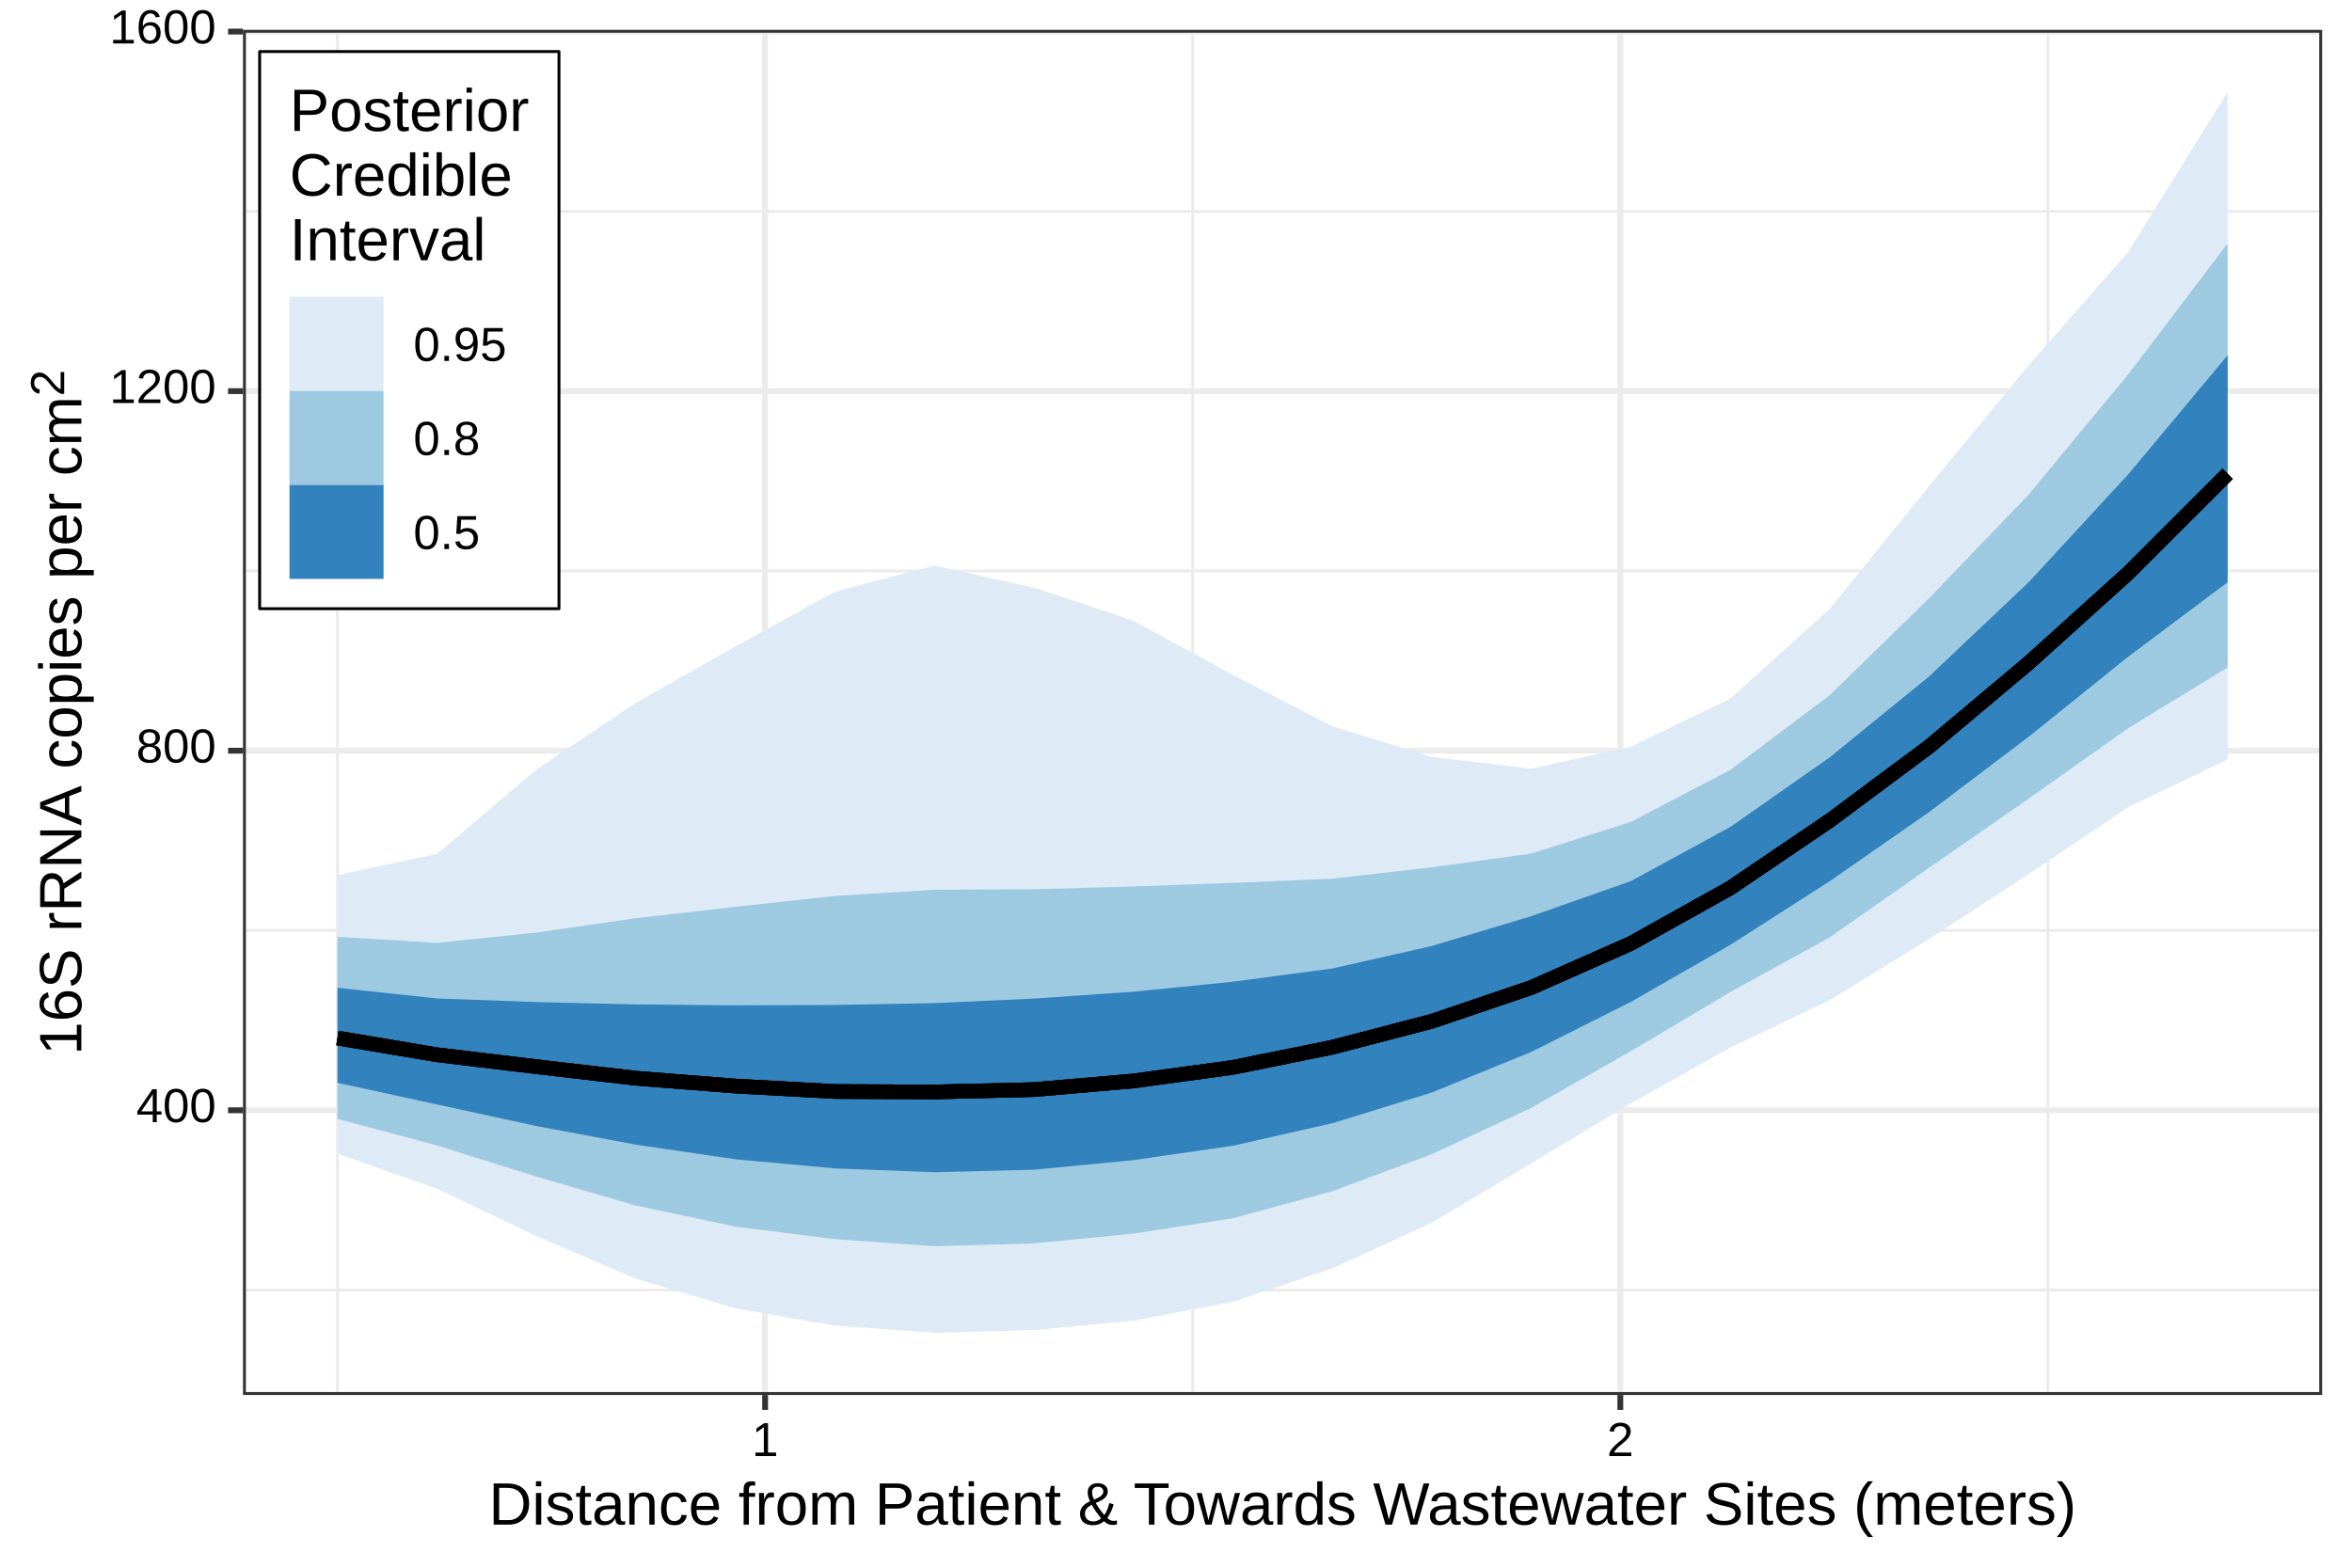
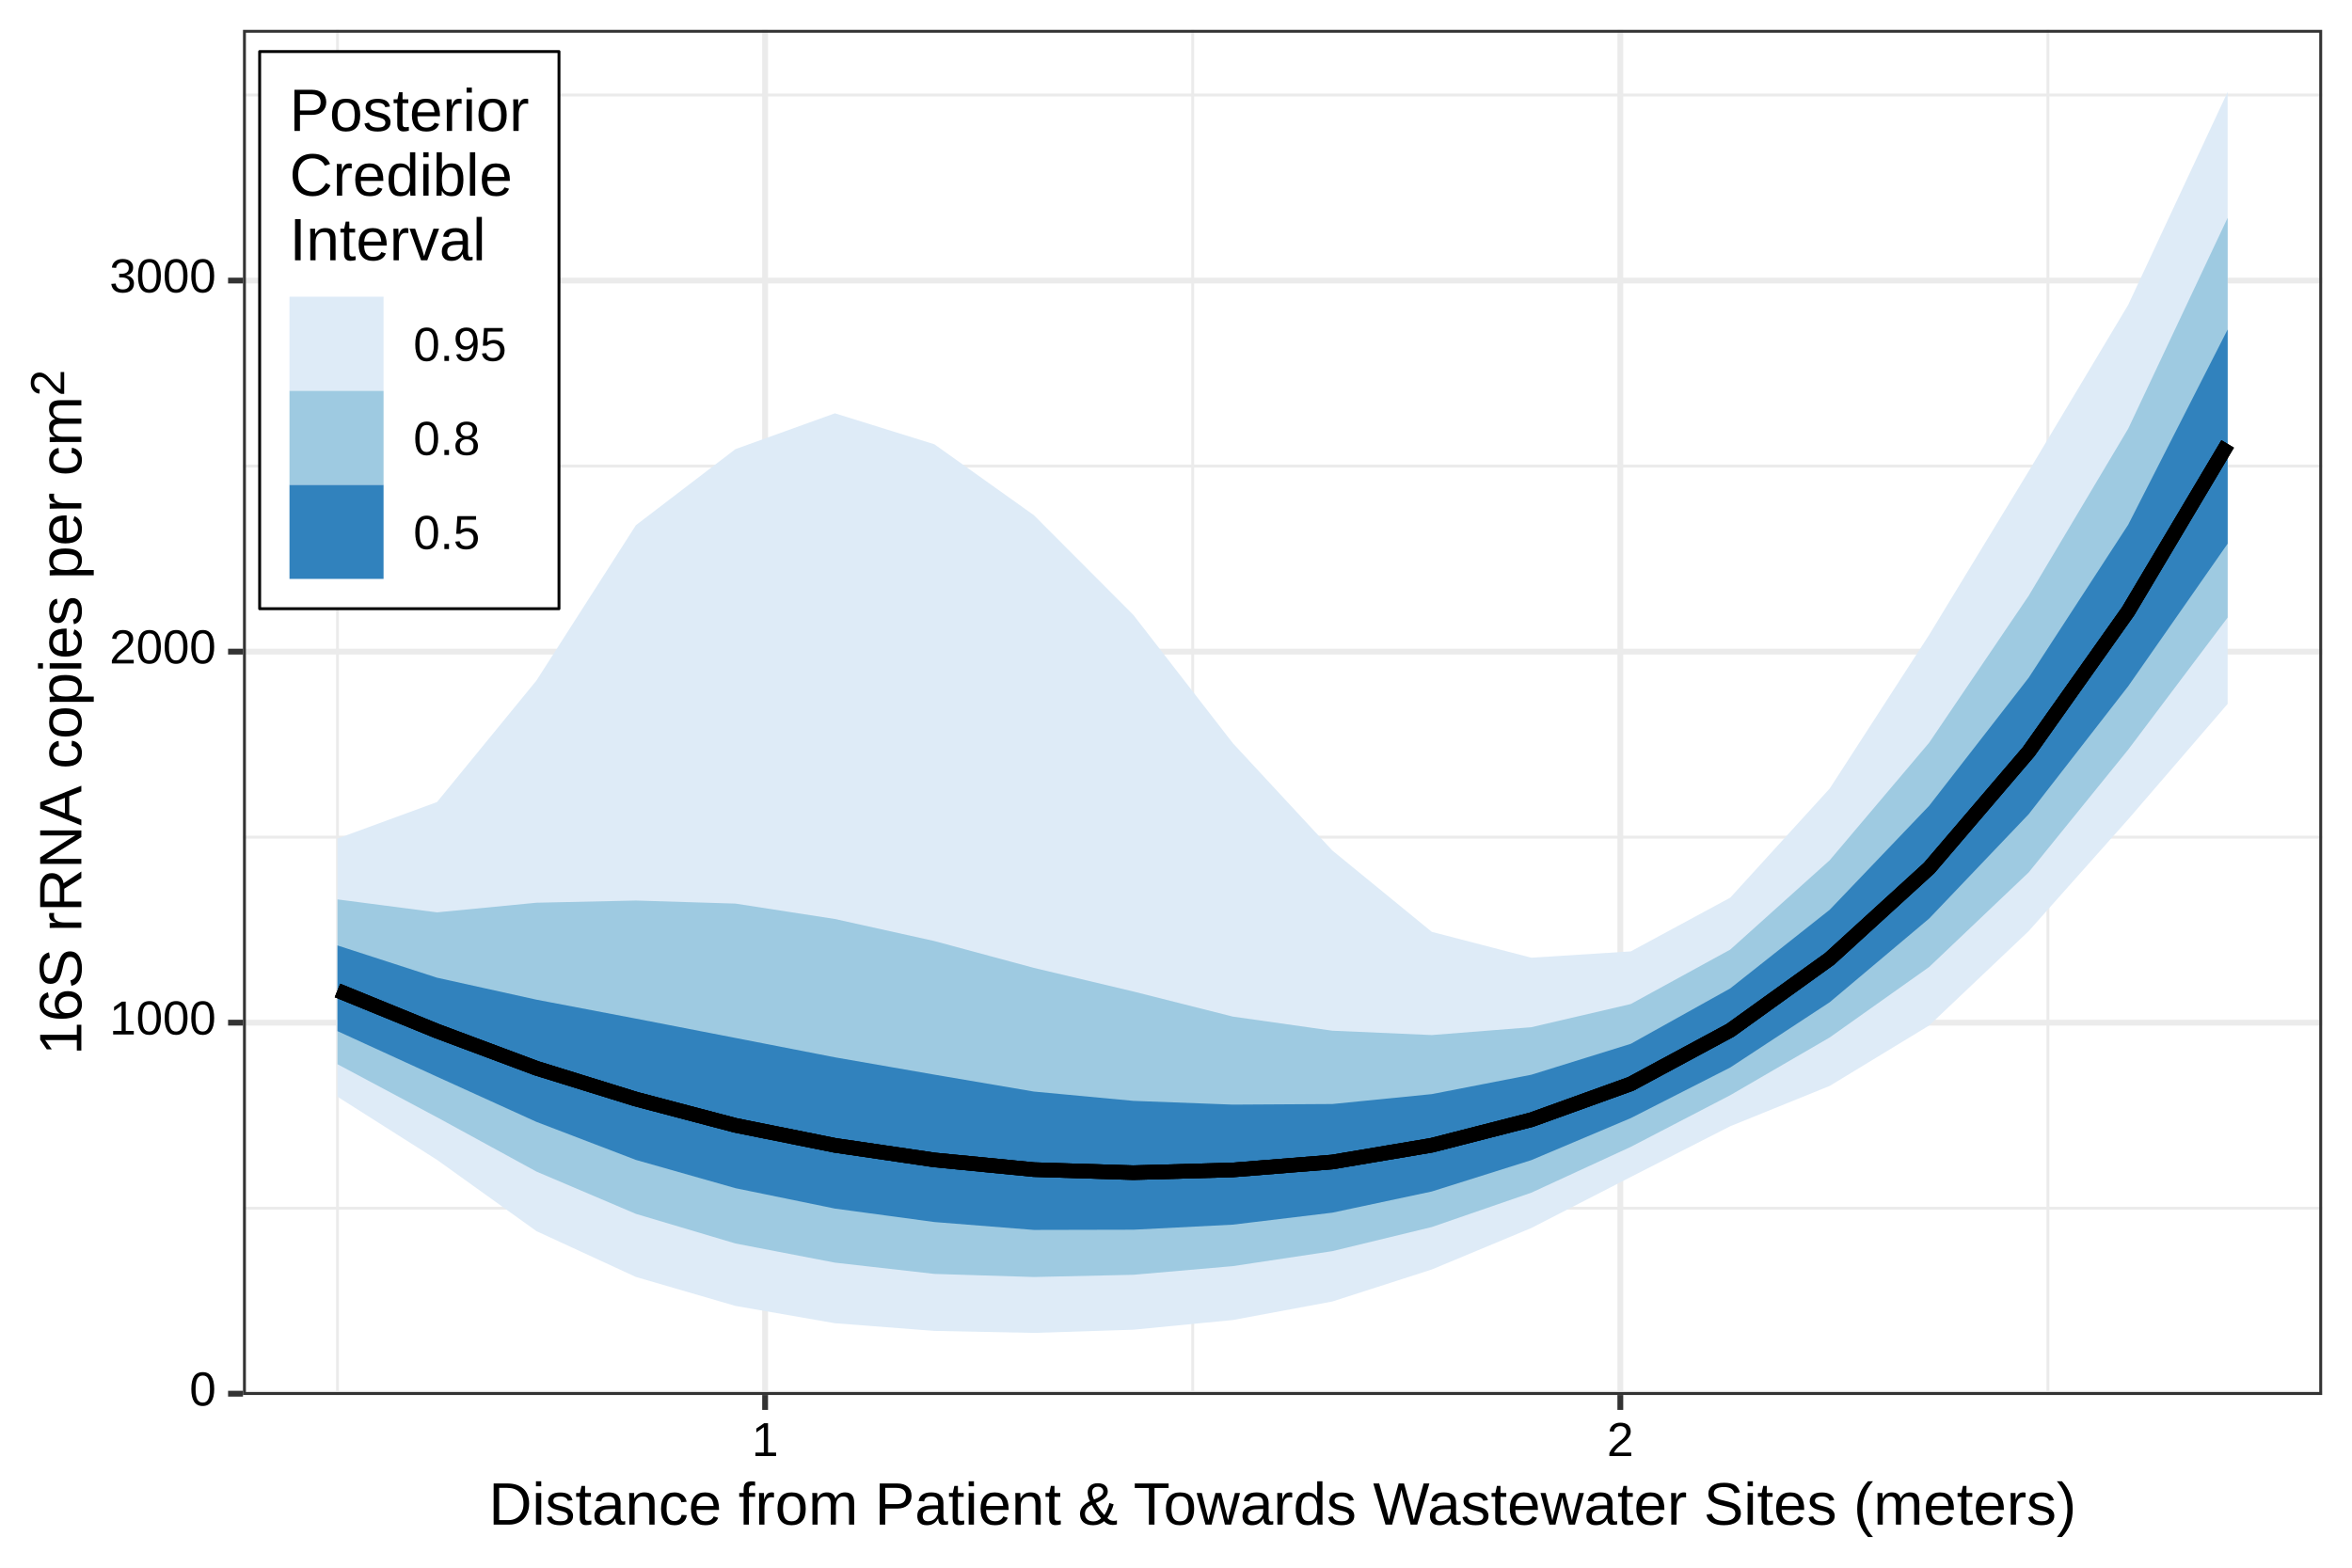
<svg xmlns="http://www.w3.org/2000/svg" class="svglite" width="432.00pt" height="288.00pt" viewBox="0 0 432.00 288.00">
  <defs>
    <style type="text/css">
    .svglite line, .svglite polyline, .svglite polygon, .svglite path, .svglite rect, .svglite circle {
      fill: none;
      stroke: #000000;
      stroke-linecap: round;
      stroke-linejoin: round;
      stroke-miterlimit: 10.00;
    }
  </style>
  </defs>
  <rect width="100%" height="100%" style="stroke: none; fill: #FFFFFF;" />
  <defs>
    <clipPath id="cpMC4wMHw0MzIuMDB8MC4wMHwyODguMDA=">
      <rect x="0.00" y="0.00" width="432.00" height="288.00" />
    </clipPath>
  </defs>
  <g clip-path="url(#cpMC4wMHw0MzIuMDB8MC4wMHwyODguMDA=)">
    <rect x="0" y="0.00" width="432.00" height="288.00" style="stroke-width: 1.07; stroke: #FFFFFF; fill: #FFFFFF;" />
  </g>
  <defs>
    <clipPath id="cpNDQuNjN8NDI2LjUyfDUuNDh8MjU2LjI3">
      <rect x="44.63" y="5.48" width="381.89" height="250.79" />
    </clipPath>
  </defs>
  <g clip-path="url(#cpNDQuNjN8NDI2LjUyfDUuNDh8MjU2LjI3)">
    <rect x="44.63" y="5.48" width="381.89" height="250.79" style="stroke-width: 1.07; stroke: none; fill: #FFFFFF;" />
-     <polyline points="44.63,237.00 426.52,237.00 " style="stroke-width: 0.53; stroke: #EBEBEB; stroke-linecap: butt;" />
-     <polyline points="44.63,170.94 426.52,170.94 " style="stroke-width: 0.53; stroke: #EBEBEB; stroke-linecap: butt;" />
-     <polyline points="44.63,104.89 426.52,104.89 " style="stroke-width: 0.53; stroke: #EBEBEB; stroke-linecap: butt;" />
-     <polyline points="44.63,38.83 426.52,38.83 " style="stroke-width: 0.53; stroke: #EBEBEB; stroke-linecap: butt;" />
+     <polyline points="44.63,221.96 426.52,221.96 " style="stroke-width: 0.53; stroke: #EBEBEB; stroke-linecap: butt;" />
+     <polyline points="44.63,153.79 426.52,153.79 " style="stroke-width: 0.53; stroke: #EBEBEB; stroke-linecap: butt;" />
+     <polyline points="44.63,85.62 426.52,85.62 " style="stroke-width: 0.53; stroke: #EBEBEB; stroke-linecap: butt;" />
+     <polyline points="44.63,17.45 426.52,17.45 " style="stroke-width: 0.53; stroke: #EBEBEB; stroke-linecap: butt;" />
    <polyline points="61.99,256.27 61.99,5.48 " style="stroke-width: 0.53; stroke: #EBEBEB; stroke-linecap: butt;" />
    <polyline points="219.07,256.27 219.07,5.48 " style="stroke-width: 0.53; stroke: #EBEBEB; stroke-linecap: butt;" />
    <polyline points="376.15,256.27 376.15,5.48 " style="stroke-width: 0.53; stroke: #EBEBEB; stroke-linecap: butt;" />
-     <polyline points="44.63,203.97 426.52,203.97 " style="stroke-width: 1.07; stroke: #EBEBEB; stroke-linecap: butt;" />
-     <polyline points="44.63,137.91 426.52,137.91 " style="stroke-width: 1.07; stroke: #EBEBEB; stroke-linecap: butt;" />
-     <polyline points="44.63,71.86 426.52,71.86 " style="stroke-width: 1.07; stroke: #EBEBEB; stroke-linecap: butt;" />
-     <polyline points="44.63,5.80 426.52,5.80 " style="stroke-width: 1.07; stroke: #EBEBEB; stroke-linecap: butt;" />
+     <polyline points="44.63,256.04 426.52,256.04 " style="stroke-width: 1.07; stroke: #EBEBEB; stroke-linecap: butt;" />
+     <polyline points="44.63,187.87 426.52,187.87 " style="stroke-width: 1.07; stroke: #EBEBEB; stroke-linecap: butt;" />
+     <polyline points="44.63,119.71 426.52,119.71 " style="stroke-width: 1.07; stroke: #EBEBEB; stroke-linecap: butt;" />
+     <polyline points="44.63,51.54 426.52,51.54 " style="stroke-width: 1.07; stroke: #EBEBEB; stroke-linecap: butt;" />
    <polyline points="140.53,256.27 140.53,5.48 " style="stroke-width: 1.07; stroke: #EBEBEB; stroke-linecap: butt;" />
    <polyline points="297.61,256.27 297.61,5.48 " style="stroke-width: 1.07; stroke: #EBEBEB; stroke-linecap: butt;" />
-     <polygon points="61.99,160.76 80.26,156.87 98.53,141.37 116.80,129.10 135.08,118.76 153.35,108.70 171.62,103.90 189.89,107.95 208.17,114.02 226.44,123.99 244.71,133.43 262.98,139.05 281.26,141.21 299.53,137.19 317.80,128.33 336.07,111.87 354.34,89.28 372.62,67.09 390.89,46.27 409.16,16.88 409.16,139.51 390.89,148.28 372.62,160.58 354.34,172.48 336.07,183.74 317.80,192.45 299.53,202.71 281.26,213.73 262.98,224.65 244.71,233.01 226.44,239.17 208.17,242.63 189.89,244.34 171.62,244.87 153.35,243.53 135.08,240.36 116.80,234.90 98.53,227.09 80.26,218.35 61.99,211.96 " style="stroke-width: 0.00; stroke: none; fill: #DEEBF7;" />
-     <polygon points="61.99,172.10 80.26,173.22 98.53,171.32 116.80,168.68 135.08,166.59 153.35,164.59 171.62,163.46 189.89,163.36 208.17,162.85 226.44,162.19 244.71,161.42 262.98,159.33 281.26,156.80 299.53,150.99 317.80,141.44 336.07,127.71 354.34,109.88 372.62,90.85 390.89,68.77 409.16,44.71 409.16,122.62 390.89,133.78 372.62,146.72 354.34,159.41 336.07,172.21 317.80,182.26 299.53,193.12 281.26,203.52 262.98,212.04 244.71,218.84 226.44,223.81 208.17,226.63 189.89,228.43 171.62,228.94 153.35,227.64 135.08,225.35 116.80,221.47 98.53,216.16 80.26,210.43 61.99,205.56 " style="stroke-width: 0.00; stroke: none; fill: #9ECAE1;" />
-     <polygon points="61.99,181.46 80.26,183.43 98.53,184.09 116.80,184.52 135.08,184.69 153.35,184.62 171.62,184.29 189.89,183.45 208.17,182.19 226.44,180.35 244.71,177.92 262.98,173.79 281.26,168.31 299.53,161.87 317.80,151.93 336.07,139.14 354.34,124.25 372.62,106.95 390.89,87.15 409.16,65.26 409.16,106.95 390.89,120.65 372.62,135.34 354.34,149.18 336.07,161.89 317.80,173.59 299.53,184.07 281.26,193.24 262.98,200.71 244.71,206.35 226.44,210.48 208.17,213.13 189.89,214.89 171.62,215.35 153.35,214.65 135.08,212.97 116.80,210.29 98.53,206.87 80.26,202.90 61.99,198.92 " style="stroke-width: 0.00; stroke: none; fill: #3182BD;" />
-     <polyline points="61.99,190.70 80.26,193.77 98.53,195.96 116.80,198.08 135.08,199.52 153.35,200.52 171.62,200.60 189.89,200.17 208.17,198.58 226.44,196.09 244.71,192.39 262.98,187.62 281.26,181.42 299.53,173.33 317.80,163.14 336.07,150.75 354.34,137.15 372.62,121.79 390.89,105.30 409.16,87.04 " style="stroke-width: 2.67; stroke-linecap: butt;" />
-     <polyline points="61.99,190.70 80.26,193.77 98.53,195.96 116.80,198.08 135.08,199.52 153.35,200.52 171.62,200.60 189.89,200.17 208.17,198.58 226.44,196.09 244.71,192.39 262.98,187.62 281.26,181.42 299.53,173.33 317.80,163.14 336.07,150.75 354.34,137.15 372.62,121.79 390.89,105.30 409.16,87.04 " style="stroke-width: 2.67; stroke-linecap: butt;" />
-     <polyline points="61.99,190.70 80.26,193.77 98.53,195.96 116.80,198.08 135.08,199.52 153.35,200.52 171.62,200.60 189.89,200.17 208.17,198.58 226.44,196.09 244.71,192.39 262.98,187.62 281.26,181.42 299.53,173.33 317.80,163.14 336.07,150.75 354.34,137.15 372.62,121.79 390.89,105.30 409.16,87.04 " style="stroke-width: 2.67; stroke-linecap: butt;" />
+     <polygon points="61.99,154.05 80.26,147.35 98.53,125.02 116.80,96.48 135.08,82.51 153.35,75.93 171.62,81.62 189.89,94.64 208.17,112.97 226.44,136.53 244.71,156.24 262.98,171.19 281.26,175.94 299.53,174.78 317.80,164.91 336.07,144.86 354.34,116.62 372.62,86.56 390.89,56.01 409.16,16.88 409.16,129.31 390.89,150.52 372.62,171.05 354.34,188.39 336.07,199.49 317.80,206.90 299.53,216.22 281.26,225.60 262.98,233.22 244.71,239.10 226.44,242.50 208.17,244.28 189.89,244.87 171.62,244.50 153.35,243.09 135.08,239.91 116.80,234.59 98.53,226.17 80.26,213.07 61.99,201.48 " style="stroke-width: 0.00; stroke: none; fill: #DEEBF7;" />
+     <polygon points="61.99,165.23 80.26,167.61 98.53,165.84 116.80,165.44 135.08,166.00 153.35,168.83 171.62,172.88 189.89,177.81 208.17,182.15 226.44,186.76 244.71,189.35 262.98,190.15 281.26,188.71 299.53,184.45 317.80,174.45 336.07,158.03 354.34,136.43 372.62,109.44 390.89,78.76 409.16,40.01 409.16,113.45 390.89,137.72 372.62,160.26 354.34,177.64 336.07,190.59 317.80,201.20 299.53,210.69 281.26,219.11 262.98,225.42 244.71,229.85 226.44,232.60 208.17,234.19 189.89,234.60 171.62,234.03 153.35,231.96 135.08,228.44 116.80,223.00 98.53,215.23 80.26,205.25 61.99,195.51 " style="stroke-width: 0.00; stroke: none; fill: #9ECAE1;" />
+     <polygon points="61.99,173.69 80.26,179.61 98.53,183.65 116.80,187.13 135.08,190.68 153.35,194.24 171.62,197.42 189.89,200.53 208.17,202.24 226.44,202.93 244.71,202.82 262.98,201.00 281.26,197.44 299.53,191.76 317.80,181.58 336.07,167.13 354.34,148.02 372.62,124.50 390.89,96.40 409.16,60.53 409.16,99.88 390.89,126.07 372.62,149.57 354.34,168.74 336.07,184.12 317.80,196.11 299.53,205.41 281.26,213.13 262.98,218.89 244.71,222.78 226.44,224.98 208.17,225.91 189.89,225.95 171.62,224.50 153.35,222.03 135.08,218.28 116.80,213.09 98.53,206.10 80.26,197.80 61.99,189.43 " style="stroke-width: 0.00; stroke: none; fill: #3182BD;" />
+     <polyline points="61.99,181.96 80.26,189.42 98.53,196.25 116.80,201.92 135.08,206.74 153.35,210.41 171.62,213.09 189.89,214.87 208.17,215.43 226.44,214.93 244.71,213.47 262.98,210.39 281.26,205.71 299.53,199.12 317.80,189.28 336.07,176.14 354.34,159.46 372.62,138.08 390.89,112.28 409.16,81.56 " style="stroke-width: 2.67; stroke-linecap: butt;" />
+     <polyline points="61.99,181.96 80.26,189.42 98.53,196.25 116.80,201.92 135.08,206.74 153.35,210.41 171.62,213.09 189.89,214.87 208.17,215.43 226.44,214.93 244.71,213.47 262.98,210.39 281.26,205.71 299.53,199.12 317.80,189.28 336.07,176.14 354.34,159.46 372.62,138.08 390.89,112.28 409.16,81.56 " style="stroke-width: 2.67; stroke-linecap: butt;" />
+     <polyline points="61.99,181.96 80.26,189.42 98.53,196.25 116.80,201.92 135.08,206.74 153.35,210.41 171.62,213.09 189.89,214.87 208.17,215.43 226.44,214.93 244.71,213.47 262.98,210.39 281.26,205.71 299.53,199.12 317.80,189.28 336.07,176.14 354.34,159.46 372.62,138.08 390.89,112.28 409.16,81.56 " style="stroke-width: 2.67; stroke-linecap: butt;" />
    <rect x="44.63" y="5.48" width="381.89" height="250.79" style="stroke-width: 1.07; stroke: #333333;" />
  </g>
  <g clip-path="url(#cpMC4wMHw0MzIuMDB8MC4wMHwyODguMDA=)">
-     <text x="25.01" y="206.15" style="font-size: 8.80px; font-family: Arial;" textLength="14.69px" lengthAdjust="spacingAndGlyphs">400</text>
-     <text x="25.01" y="140.09" style="font-size: 8.80px; font-family: Arial;" textLength="14.69px" lengthAdjust="spacingAndGlyphs">800</text>
-     <text x="20.11" y="74.04" style="font-size: 8.80px; font-family: Arial;" textLength="19.58px" lengthAdjust="spacingAndGlyphs">1200</text>
-     <text x="20.11" y="7.98" style="font-size: 8.80px; font-family: Arial;" textLength="19.58px" lengthAdjust="spacingAndGlyphs">1600</text>
-     <polyline points="41.89,203.97 44.63,203.97 " style="stroke-width: 1.07; stroke: #333333; stroke-linecap: butt;" />
-     <polyline points="41.89,137.91 44.63,137.91 " style="stroke-width: 1.07; stroke: #333333; stroke-linecap: butt;" />
-     <polyline points="41.89,71.86 44.63,71.86 " style="stroke-width: 1.07; stroke: #333333; stroke-linecap: butt;" />
-     <polyline points="41.89,5.80 44.63,5.80 " style="stroke-width: 1.07; stroke: #333333; stroke-linecap: butt;" />
+     <text x="34.80" y="258.22" style="font-size: 8.80px; font-family: Arial;" textLength="4.90px" lengthAdjust="spacingAndGlyphs">0</text>
+     <text x="20.11" y="190.05" style="font-size: 8.80px; font-family: Arial;" textLength="19.58px" lengthAdjust="spacingAndGlyphs">1000</text>
+     <text x="20.11" y="121.88" style="font-size: 8.80px; font-family: Arial;" textLength="19.58px" lengthAdjust="spacingAndGlyphs">2000</text>
+     <text x="20.11" y="53.72" style="font-size: 8.80px; font-family: Arial;" textLength="19.58px" lengthAdjust="spacingAndGlyphs">3000</text>
+     <polyline points="41.89,256.04 44.63,256.04 " style="stroke-width: 1.07; stroke: #333333; stroke-linecap: butt;" />
+     <polyline points="41.89,187.87 44.63,187.87 " style="stroke-width: 1.07; stroke: #333333; stroke-linecap: butt;" />
+     <polyline points="41.89,119.71 44.63,119.71 " style="stroke-width: 1.07; stroke: #333333; stroke-linecap: butt;" />
+     <polyline points="41.89,51.54 44.63,51.54 " style="stroke-width: 1.07; stroke: #333333; stroke-linecap: butt;" />
    <polyline points="140.53,259.01 140.53,256.27 " style="stroke-width: 1.07; stroke: #333333; stroke-linecap: butt;" />
    <polyline points="297.61,259.01 297.61,256.27 " style="stroke-width: 1.07; stroke: #333333; stroke-linecap: butt;" />
    <text x="138.08" y="267.50" style="font-size: 8.80px; font-family: Arial;" textLength="4.90px" lengthAdjust="spacingAndGlyphs">1</text>
    <text x="295.16" y="267.50" style="font-size: 8.80px; font-family: Arial;" textLength="4.90px" lengthAdjust="spacingAndGlyphs">2</text>
    <text x="235.57" y="280.09" text-anchor="middle" style="font-size: 11.00px; font-family: Arial;" textLength="293.41px" lengthAdjust="spacingAndGlyphs">Distance from Patient &amp; Towards Wastewater Sites (meters)</text>
    <text transform="translate(14.94,193.84) rotate(-90)" style="font-size: 11.00px; font-family: Arial;" textLength="19.58px" lengthAdjust="spacingAndGlyphs">16S</text>
    <text transform="translate(14.94,171.21) rotate(-90)" style="font-size: 11.00px; font-family: Arial;" textLength="26.88px" lengthAdjust="spacingAndGlyphs">rRNA</text>
    <text transform="translate(14.94,141.28) rotate(-90)" style="font-size: 11.00px; font-family: Arial;" textLength="31.80px" lengthAdjust="spacingAndGlyphs">copies</text>
    <text transform="translate(14.94,106.42) rotate(-90)" style="font-size: 11.00px; font-family: Arial;" textLength="15.90px" lengthAdjust="spacingAndGlyphs">per</text>
    <text transform="translate(14.94,87.46) rotate(-90)" style="font-size: 11.00px; font-family: Arial;" textLength="14.67px" lengthAdjust="spacingAndGlyphs">cm</text>
    <text transform="translate(11.79,72.80) rotate(-90)" style="font-size: 8.80px; font-family: Arial;" textLength="4.90px" lengthAdjust="spacingAndGlyphs">2</text>
    <rect x="47.69" y="9.47" width="54.98" height="102.36" style="stroke-width: 0.53; fill: #FFFFFF;" />
    <text x="53.17" y="24.06" style="font-size: 11.00px; font-family: Arial;" textLength="44.02px" lengthAdjust="spacingAndGlyphs">Posterior</text>
    <text x="53.17" y="35.94" style="font-size: 11.00px; font-family: Arial;" textLength="40.97px" lengthAdjust="spacingAndGlyphs">Credible</text>
    <text x="53.17" y="47.82" style="font-size: 11.00px; font-family: Arial;" textLength="36.07px" lengthAdjust="spacingAndGlyphs">Interval</text>
    <rect x="53.17" y="54.51" width="17.28" height="17.28" style="stroke-width: 1.07; stroke: none; fill: #FFFFFF;" />
    <rect x="53.17" y="54.51" width="17.28" height="17.28" style="stroke-width: 0.75; stroke: none; fill: #DEEBF7;" />
    <rect x="53.17" y="71.79" width="17.28" height="17.28" style="stroke-width: 1.07; stroke: none; fill: #FFFFFF;" />
    <rect x="53.17" y="71.79" width="17.28" height="17.28" style="stroke-width: 0.75; stroke: none; fill: #9ECAE1;" />
    <rect x="53.17" y="89.07" width="17.28" height="17.28" style="stroke-width: 1.07; stroke: none; fill: #FFFFFF;" />
    <rect x="53.17" y="89.07" width="17.28" height="17.28" style="stroke-width: 0.75; stroke: none; fill: #3182BD;" />
    <text x="75.93" y="66.31" style="font-size: 8.80px; font-family: Arial;" textLength="17.13px" lengthAdjust="spacingAndGlyphs">0.95</text>
    <text x="75.93" y="83.59" style="font-size: 8.80px; font-family: Arial;" textLength="12.23px" lengthAdjust="spacingAndGlyphs">0.8</text>
    <text x="75.93" y="100.87" style="font-size: 8.80px; font-family: Arial;" textLength="12.23px" lengthAdjust="spacingAndGlyphs">0.5</text>
  </g>
</svg>
